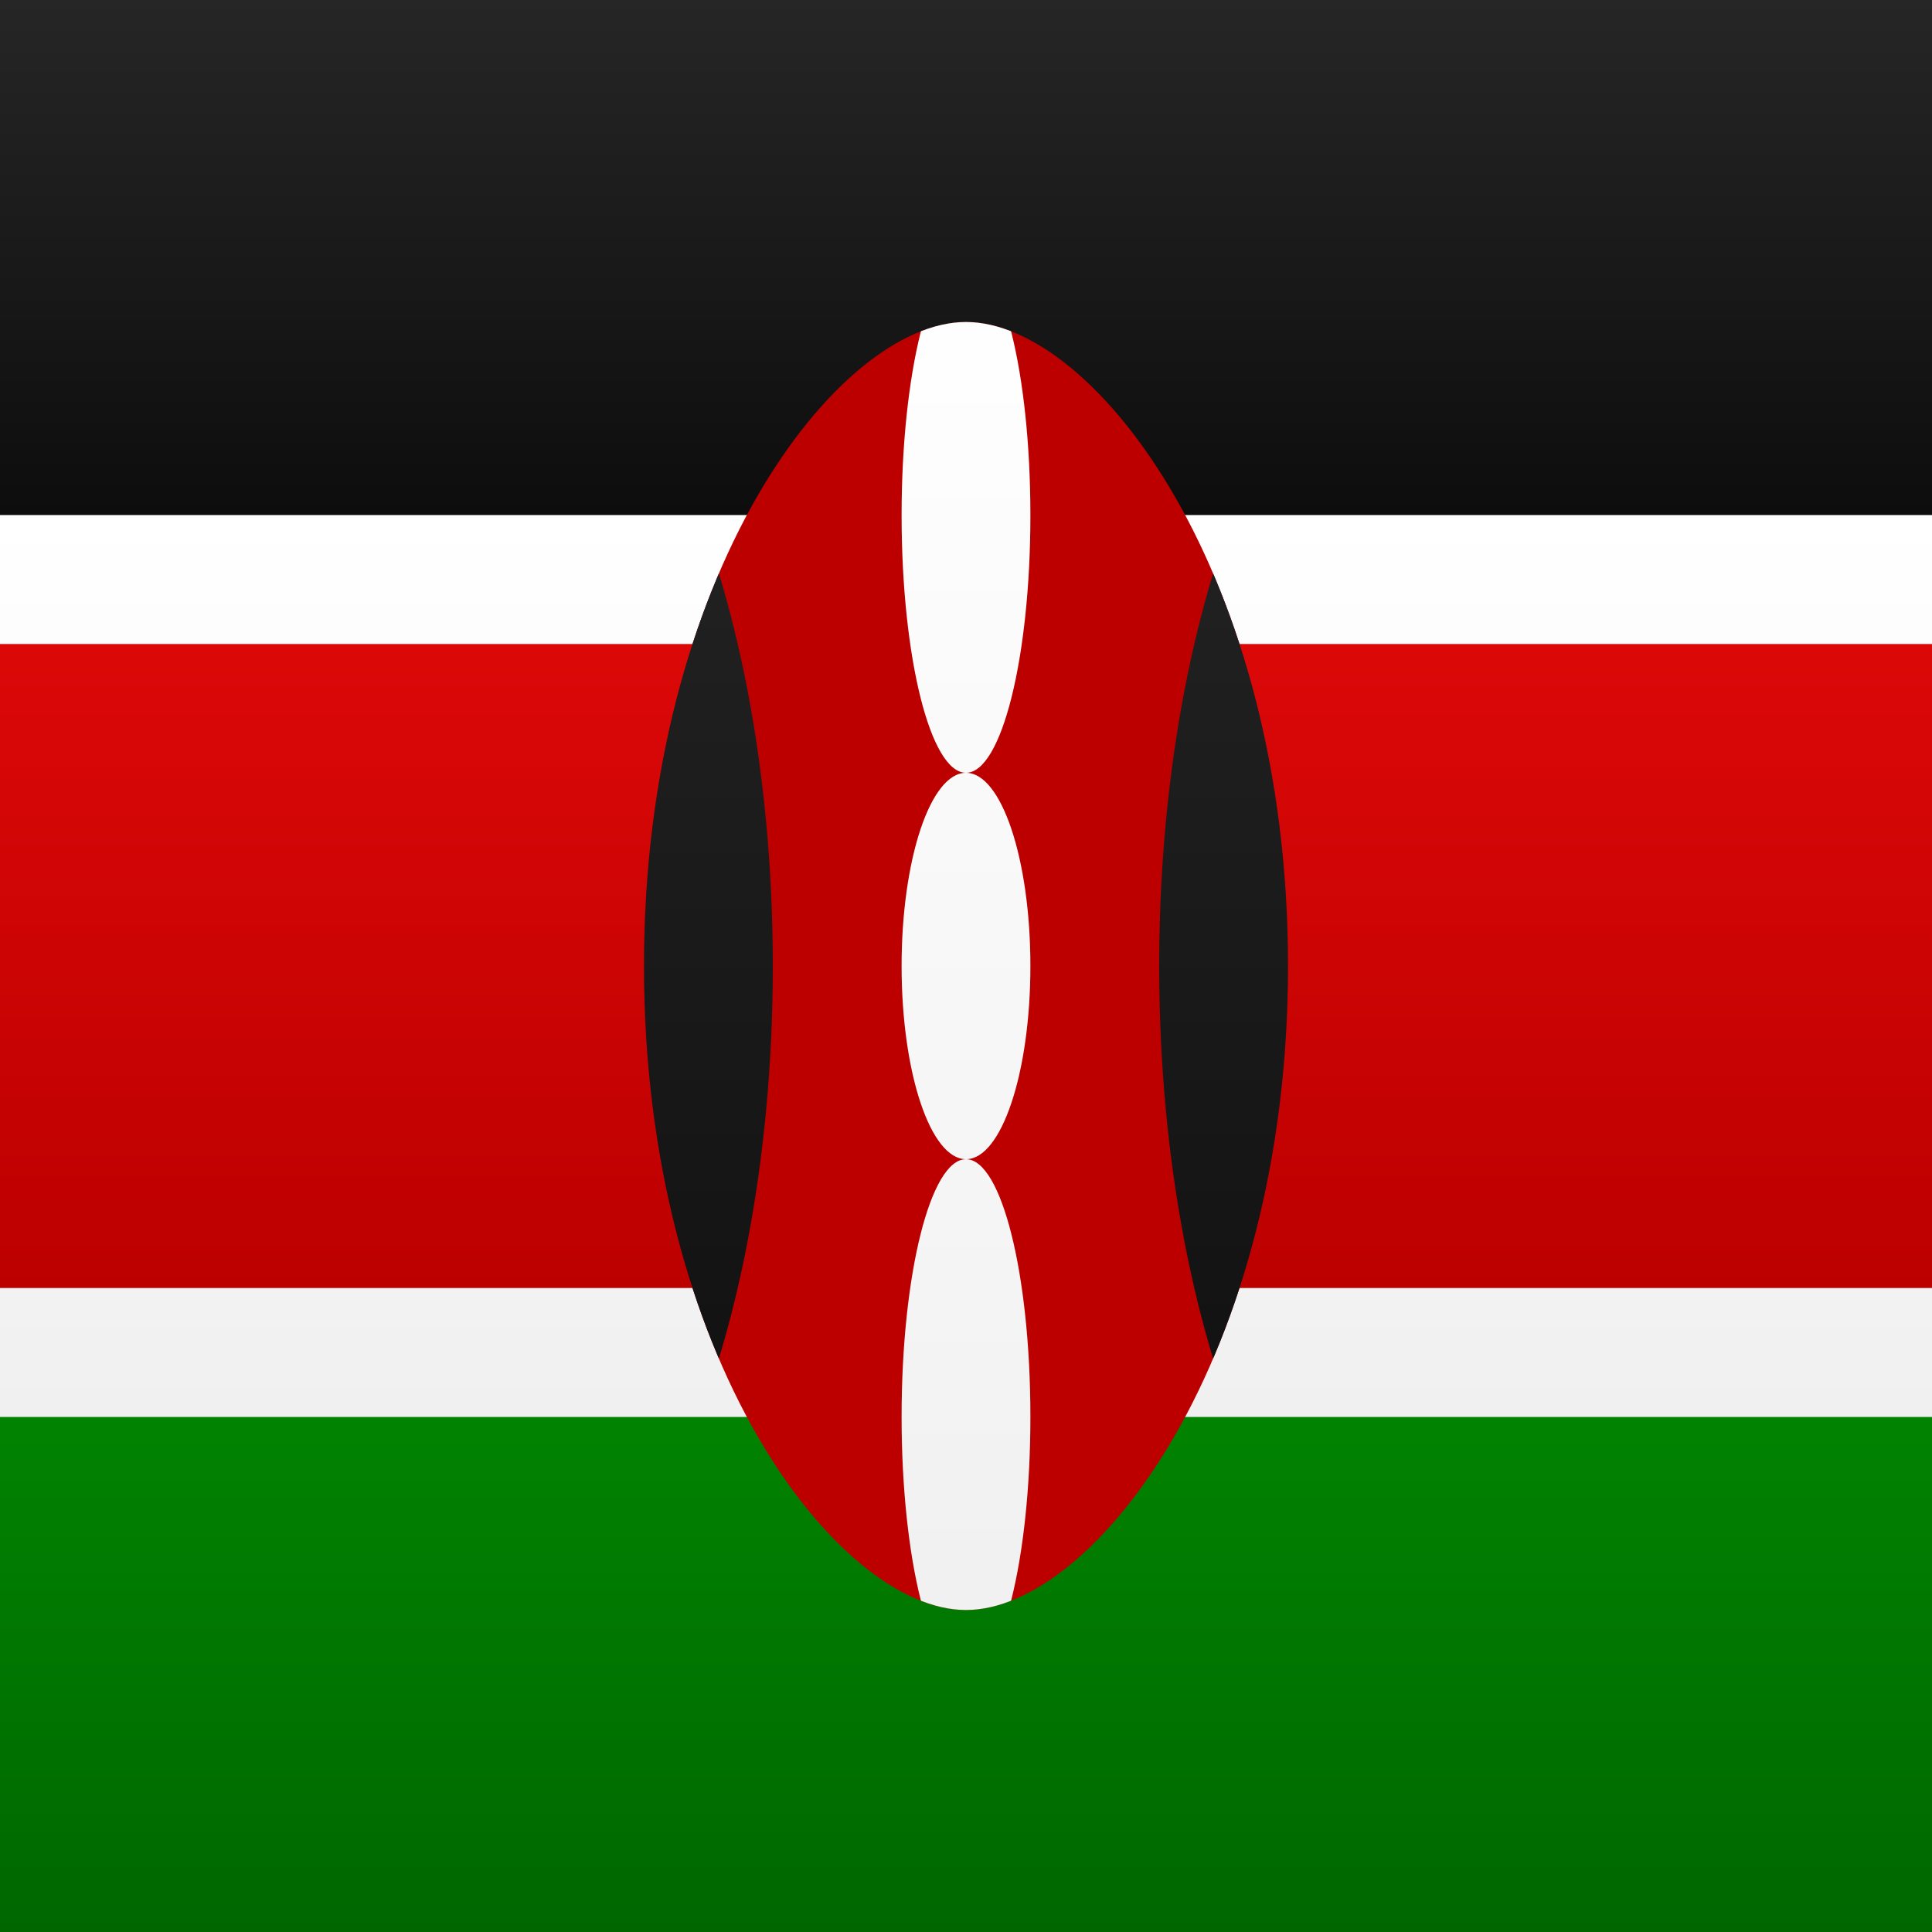
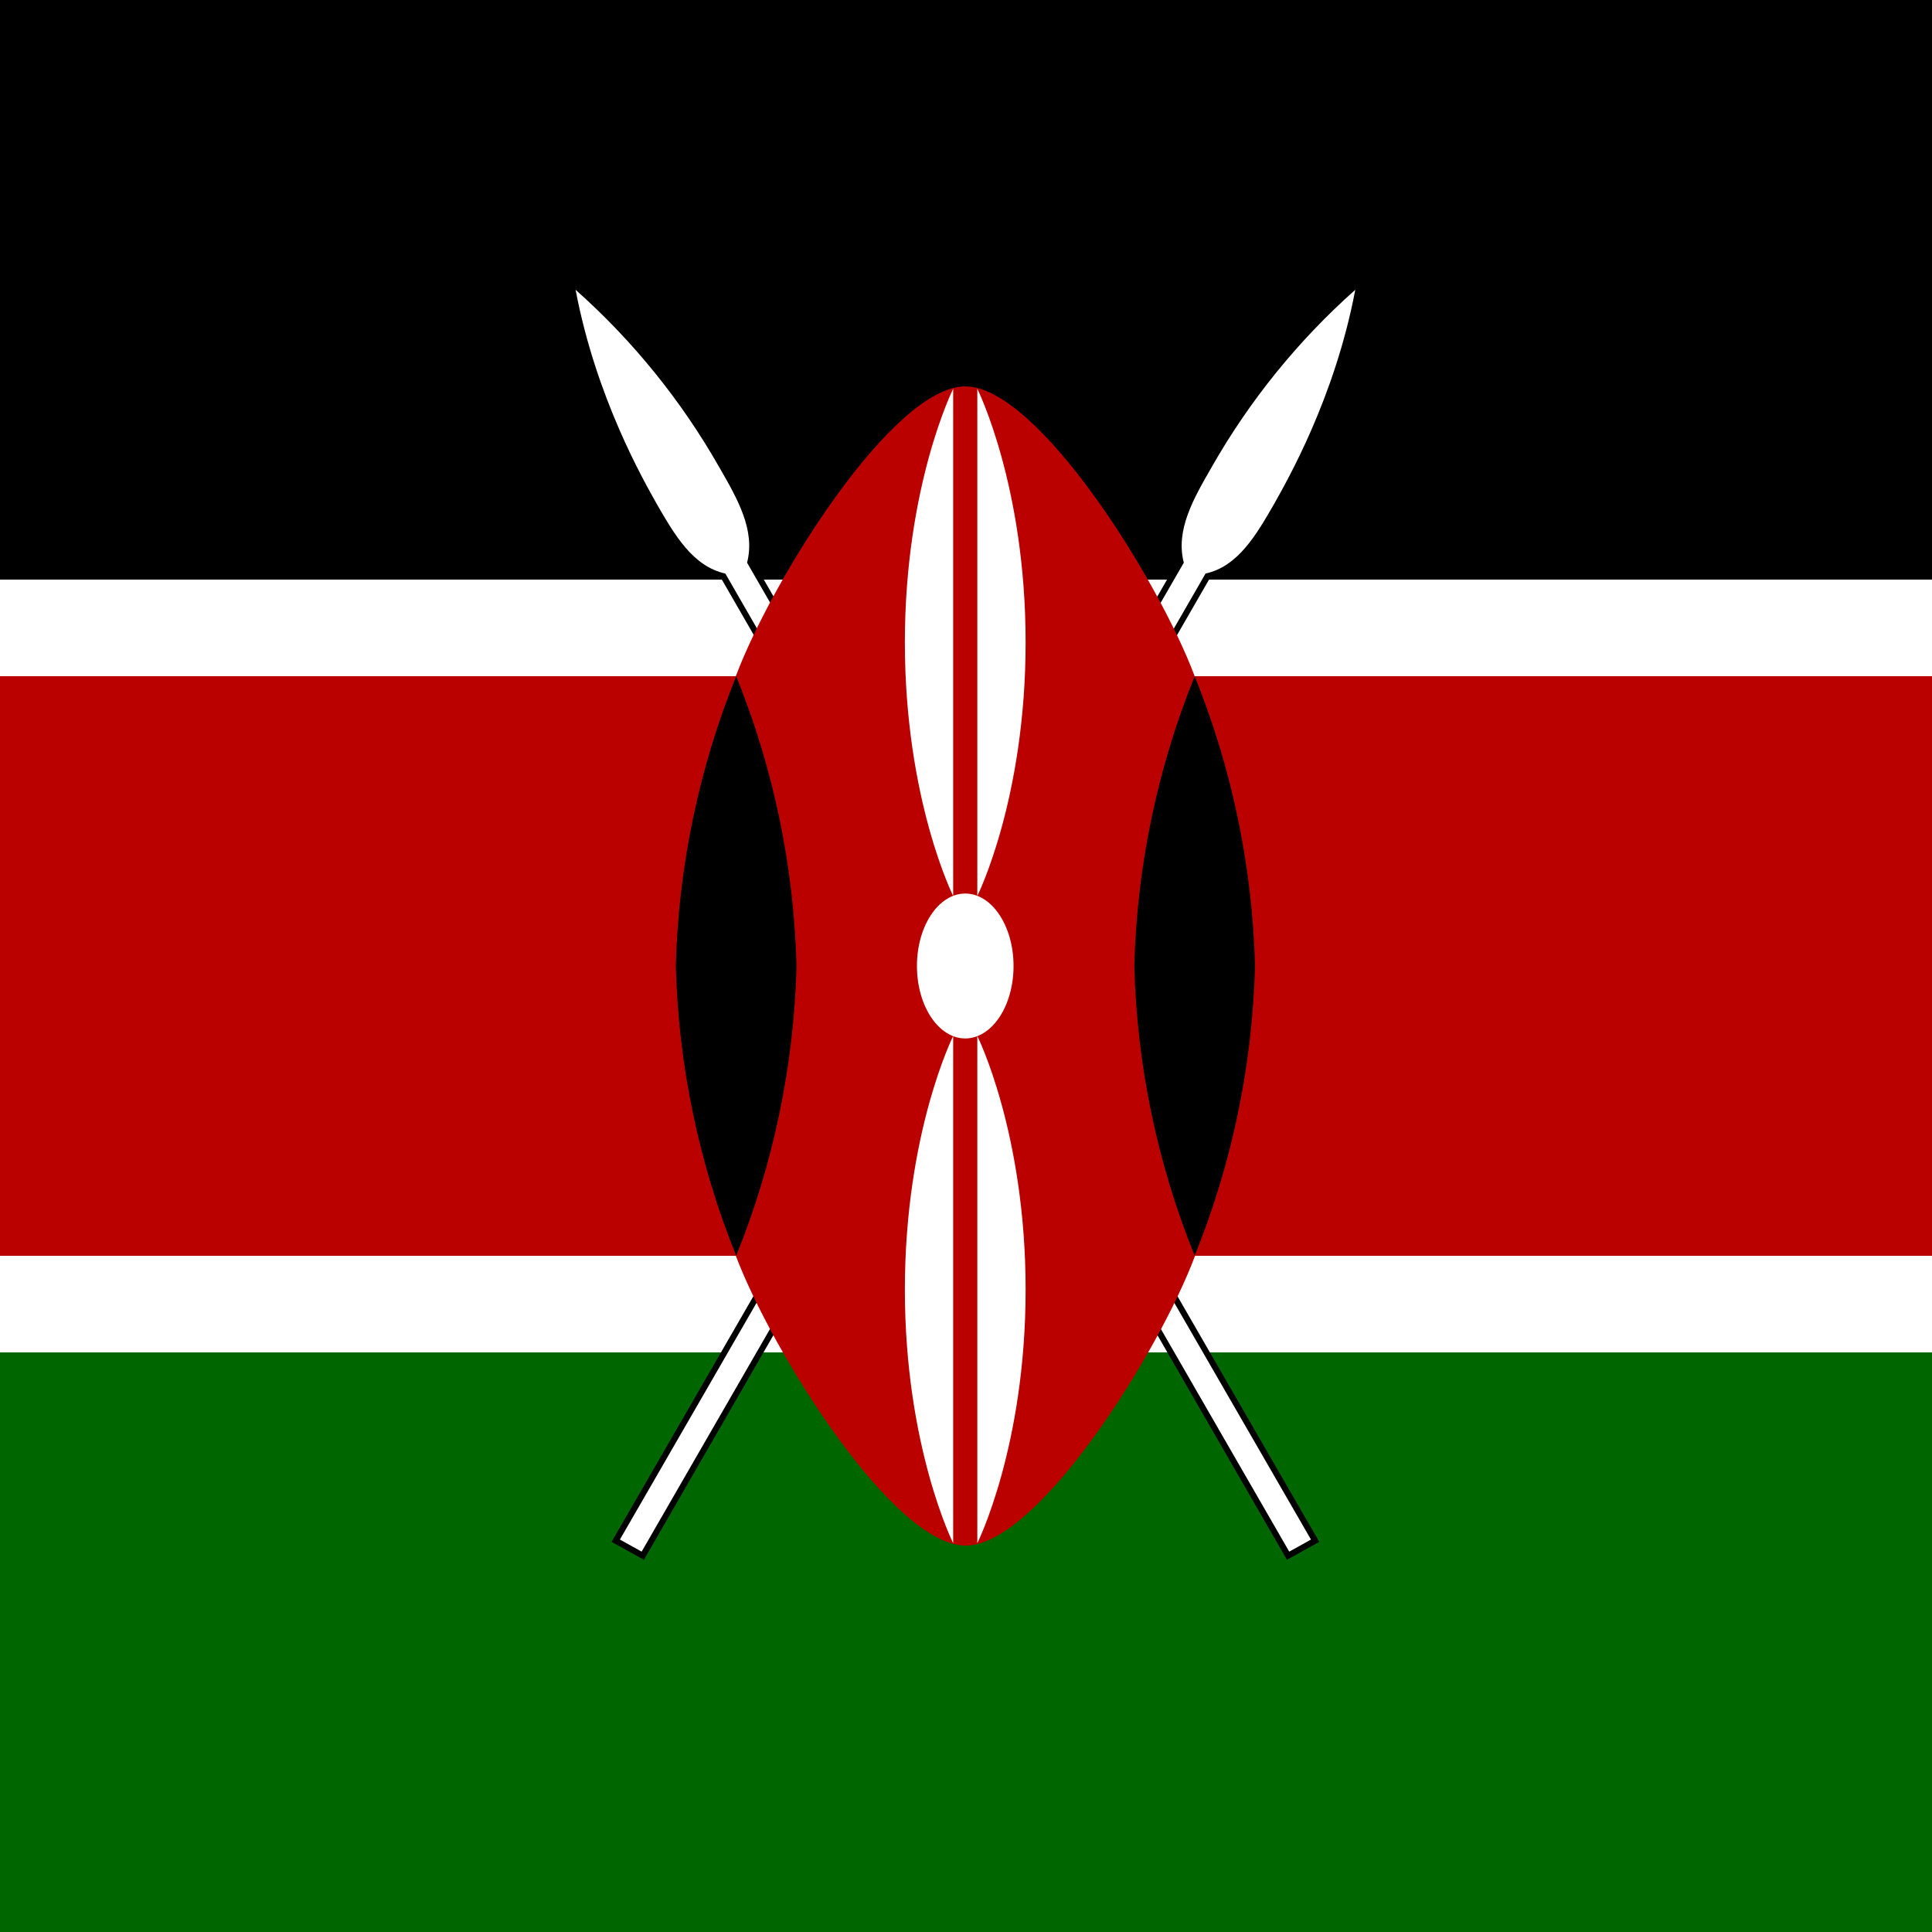
- <svg xmlns="http://www.w3.org/2000/svg" xmlns:xlink="http://www.w3.org/1999/xlink" width="15" height="15">
+ <svg xmlns="http://www.w3.org/2000/svg" xmlns:xlink="http://www.w3.org/1999/xlink" id="flag-icons-ke" viewBox="0 0 512 512">
  <defs>
-     <linearGradient x1="50%" y1="0%" x2="50%" y2="100%" id="a">
-       <stop stop-color="#262626" offset="0%" />
-       <stop stop-color="#0D0D0D" offset="100%" />
-     </linearGradient>
-     <linearGradient x1="50%" y1="0%" x2="50%" y2="100%" id="b">
-       <stop stop-color="#018301" offset="0%" />
-       <stop stop-color="#006700" offset="100%" />
-     </linearGradient>
-     <linearGradient x1="50%" y1="0%" x2="50%" y2="100%" id="c">
-       <stop stop-color="#FFF" offset="0%" />
-       <stop stop-color="#F0F0F0" offset="100%" />
-     </linearGradient>
-     <linearGradient x1="50%" y1="0%" x2="50%" y2="100%" id="d">
-       <stop stop-color="#DC0808" offset="0%" />
-       <stop stop-color="#BC0000" offset="100%" />
-     </linearGradient>
-     <path d="M2.5 10.5c1 0 2.5-1.962 2.5-5 0-3.038-1.5-5-2.5-5S0 2.462 0 5.5c0 3.038 1.5 5 2.5 5z" id="e" />
-     <path d="M2.5 10.5c1 0 2.5-1.962 2.5-5 0-3.038-1.5-5-2.5-5S0 2.462 0 5.5c0 3.038 1.5 5 2.5 5z" id="g" />
-     <path d="M2.5 10.5c1 0 2.5-1.962 2.5-5 0-3.038-1.5-5-2.5-5S0 2.462 0 5.5c0 3.038 1.5 5 2.5 5z" id="i" />
+     <path id="ke-a" stroke-miterlimit="10" d="m-28.6 47.5 1.8 1 46.7-81c2.7-.6 4.2-3.2 5.7-5.8 1-1.8 5-8.7 6.7-17.7a58 58 0 0 0-11.9 14.7c-1.5 2.6-3 5.2-2.3 7.9z" />
  </defs>
-   <g fill="none" fill-rule="evenodd">
-     <path fill="url(#a)" d="M0 0h15v4H0z" />
-     <path fill="url(#b)" d="M0 11h15v4H0z" />
-     <path fill="url(#c)" d="M0 4h15v7H0z" />
-     <path fill="url(#d)" d="M0 5h15v5H0z" />
-     <path d="M7.5 12.5c1 0 2.5-1.962 2.5-5 0-3.038-1.5-5-2.5-5S5 4.462 5 7.5c0 3.038 1.5 5 2.5 5z" fill="#BC0000" />
-     <g transform="translate(5 2)">
-       <mask id="f" fill="#fff">
-         <use xlink:href="#e" />
-       </mask>
-       <ellipse fill="url(#a)" mask="url(#f)" cx="-1.5" cy="5.5" rx="2.5" ry="5.5" />
-     </g>
-     <g transform="translate(5 2)">
-       <mask id="h" fill="#fff">
-         <use xlink:href="#g" />
-       </mask>
-       <ellipse fill="url(#a)" mask="url(#h)" cx="6.5" cy="5.5" rx="2.5" ry="5.5" />
-     </g>
-     <g transform="translate(5 2)">
-       <mask id="j" fill="#fff">
-         <use xlink:href="#i" />
-       </mask>
-       <path d="M2.5 7C2.224 7 2 6.328 2 5.5S2.224 4 2.5 4s.5.672.5 1.5S2.776 7 2.5 7zm0-3C2.224 4 2 3.105 2 2s.224-2 .5-2 .5.895.5 2-.224 2-.5 2zm0 7c-.276 0-.5-.895-.5-2s.224-2 .5-2 .5.895.5 2-.224 2-.5 2z" fill="url(#c)" fill-rule="nonzero" mask="url(#j)" />
-     </g>
+   <path fill="#fff" d="M0 0h512v512H0z" />
+   <path fill="#000001" d="M0 0h512v153.6H0z" />
+   <path fill="#060" d="M0 358.4h512V512H0z" />
+   <g id="ke-b" transform="matrix(3.2 0 0 3.2 255.8 256)">
+     <use xlink:href="#ke-a" width="100%" height="100%" stroke="#000" />
+     <use xlink:href="#ke-a" width="100%" height="100%" fill="#fff" />
+   </g>
+   <use xlink:href="#ke-b" width="100%" height="100%" transform="matrix(-1 0 0 1 511.7 0)" />
+   <path fill="#b00" d="M255.8 102.4c-19.2 0-51.2 51.2-60.8 76.8H0v153.6h195c9.7 25.6 41.7 76.8 60.9 76.8 19.2 0 51.2-51.2 60.8-76.8H512V179.2H316.6c-9.6-25.6-41.6-76.8-60.8-76.8" />
+   <path id="ke-c" d="M316.6 332.8a220 220 0 0 0 16-76.8 220 220 0 0 0-16-76.8 220 220 0 0 0-16 76.8 220 220 0 0 0 16 76.8" />
+   <use xlink:href="#ke-c" width="100%" height="100%" transform="matrix(-1 0 0 1 511.7 0)" />
+   <g fill="#fff" transform="matrix(3.2 0 0 3.2 255.8 256)">
+     <ellipse rx="4" ry="6" />
+     <path id="ke-d" d="M1 5.8s4 8 4 21-4 21-4 21z" />
+     <use xlink:href="#ke-d" width="100%" height="100%" transform="scale(-1)" />
+     <use xlink:href="#ke-d" width="100%" height="100%" transform="scale(-1 1)" />
+     <use xlink:href="#ke-d" width="100%" height="100%" transform="scale(1 -1)" />
  </g>
</svg>
